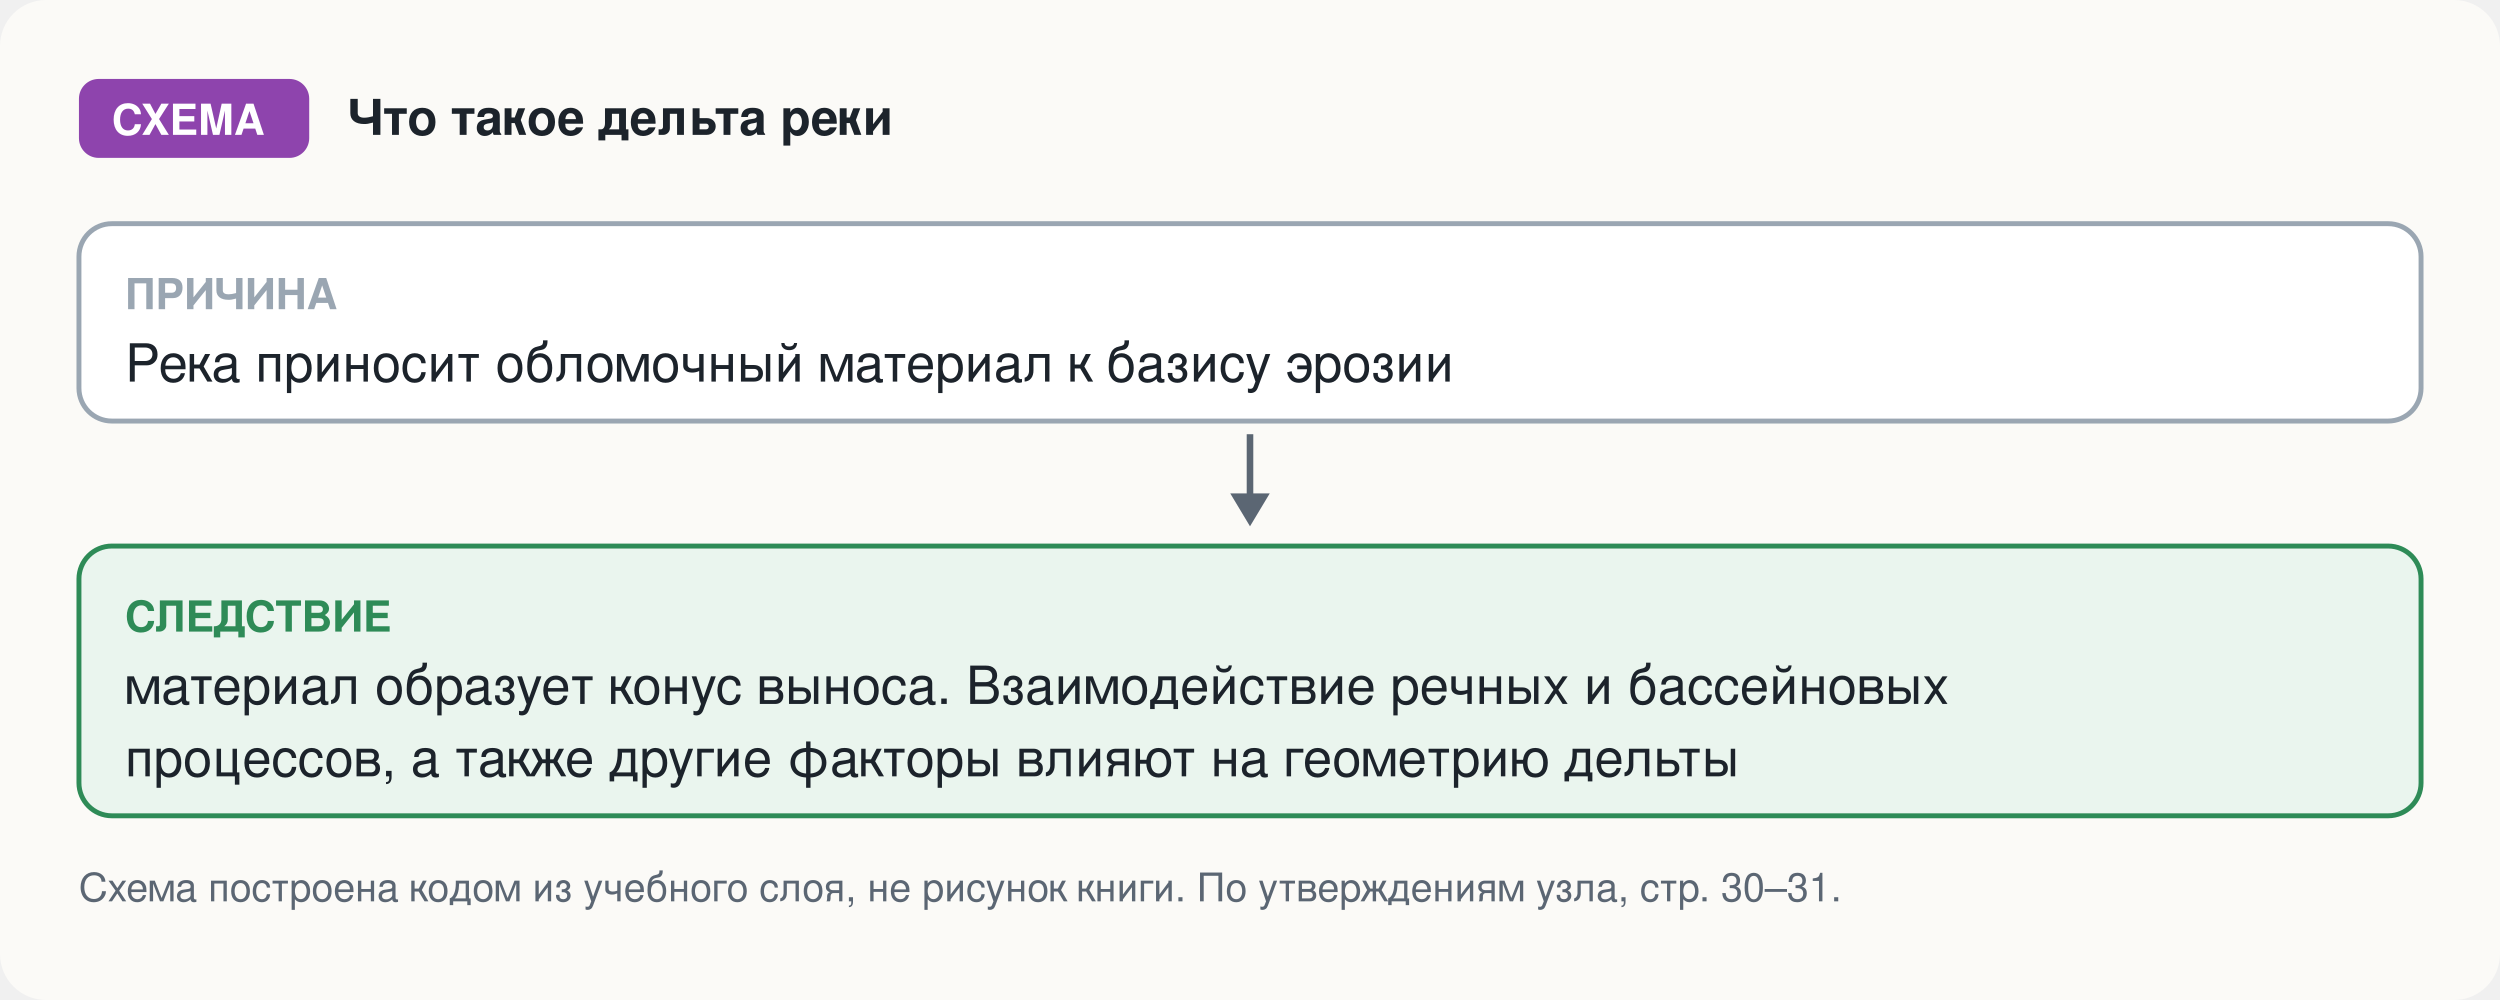
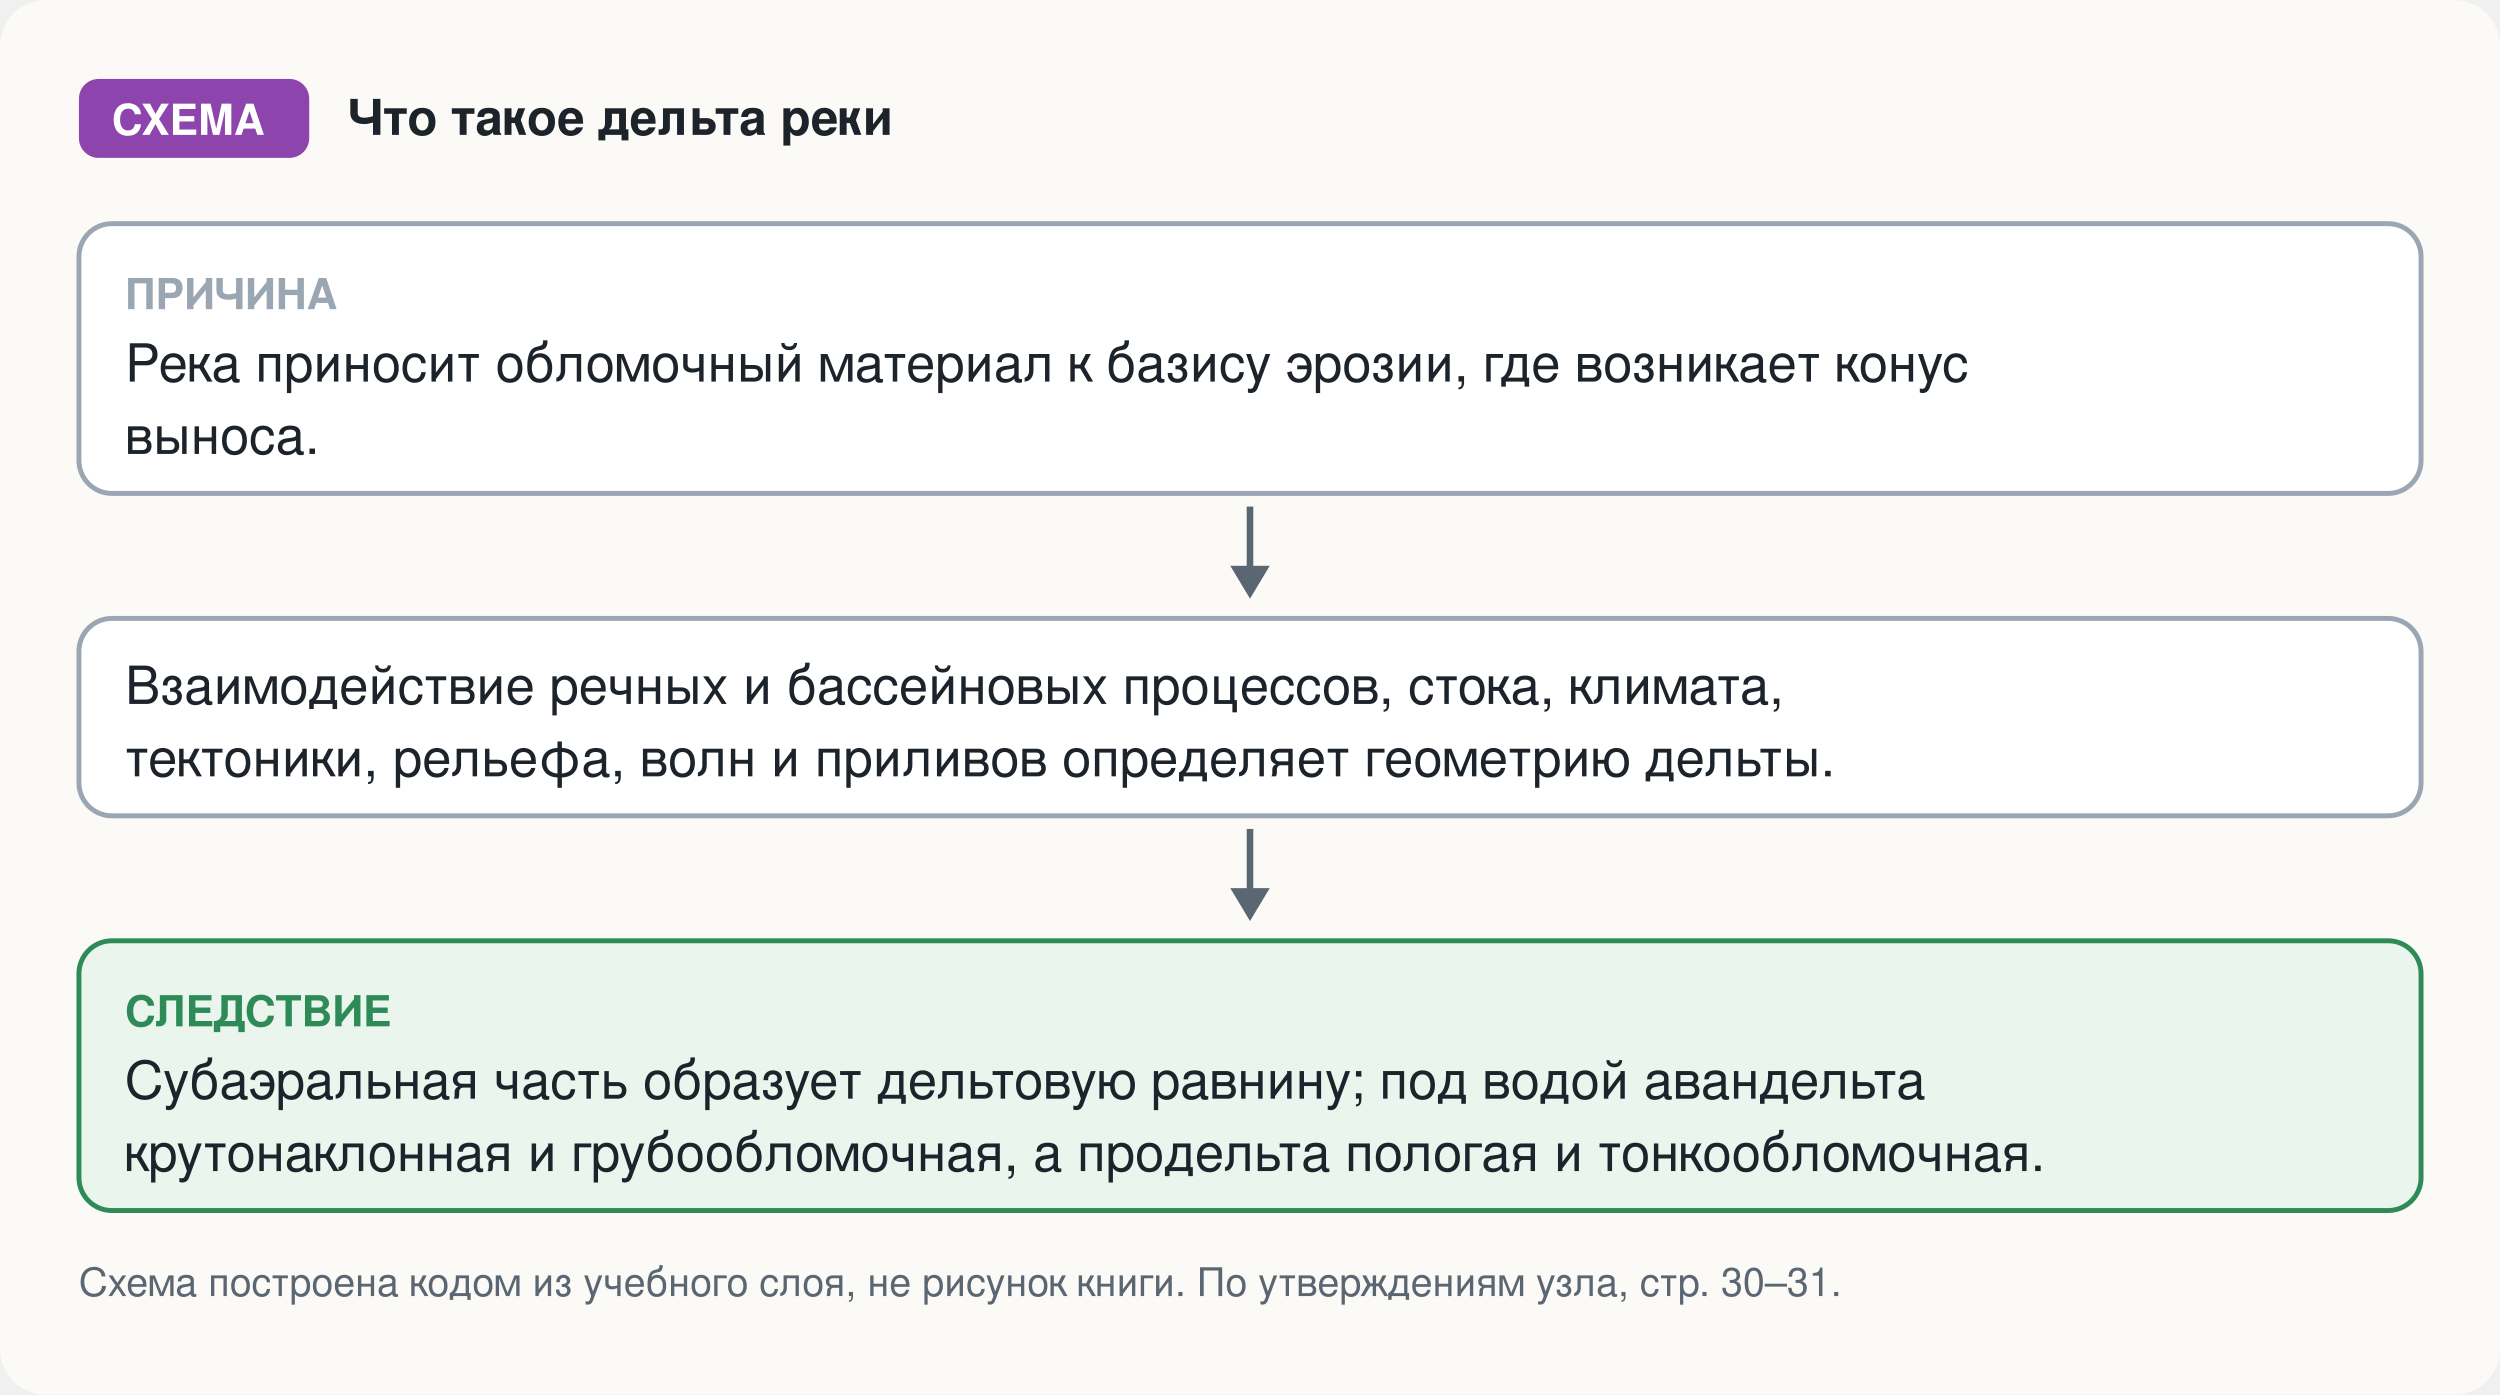
- <svg xmlns="http://www.w3.org/2000/svg" viewBox="0 0 760 304" width="760" height="304" role="img">
-   <rect x="0" y="0" width="760" height="304" rx="14" fill="#FBFAF7" />
+ <svg xmlns="http://www.w3.org/2000/svg" viewBox="0 0 760 424" width="760" height="424" role="img">
+   <rect x="0" y="0" width="760" height="424" rx="14" fill="#FBFAF7" />
  <rect x="24" y="24" width="70" height="24" rx="6" fill="#8E44AD" />
  <text x="34" y="41" font-size="13" font-weight="700" fill="#fff" font-family="Segoe UI, -apple-system, Helvetica, Arial, sans-serif">СХЕМА</text>
  <text x="106" y="41" font-size="15" font-weight="700" fill="#1C232B" font-family="Segoe UI, -apple-system, Helvetica, Arial, sans-serif">Что такое дельта реки</text>
-   <rect x="24" y="68" width="712" height="60" rx="10" fill="#FFFFFF" stroke="#9AA6B2" stroke-width="1.5" />
+   <rect x="24" y="68" width="712" height="82" rx="10" fill="#FFFFFF" stroke="#9AA6B2" stroke-width="1.5" />
  <text x="38" y="94" font-size="13" font-weight="700" fill="#9AA6B2" text-anchor="start" font-family="Segoe UI, -apple-system, Helvetica, Arial, sans-serif">ПРИЧИНА</text>
-   <text x="38" y="116" font-size="16" font-weight="400" fill="#1C232B" text-anchor="start" font-family="Segoe UI, -apple-system, Helvetica, Arial, sans-serif">Река приносит обломочный материал к базису эрозии</text>
-   <line x1="380.0" y1="132" x2="380.0" y2="154" stroke="#5B6673" stroke-width="2" />
-   <polygon points="374.0,150 386.0,150 380.0,160" fill="#5B6673" />
-   <rect x="24" y="166" width="712" height="82" rx="10" fill="#EAF5EE" stroke="#2E8B57" stroke-width="1.5" />
-   <text x="38" y="192" font-size="13" font-weight="700" fill="#2E8B57" text-anchor="start" font-family="Segoe UI, -apple-system, Helvetica, Arial, sans-serif">СЛЕДСТВИЕ</text>
-   <text x="38" y="214" font-size="16" font-weight="400" fill="#1C232B" text-anchor="start" font-family="Segoe UI, -apple-system, Helvetica, Arial, sans-serif">материал образует конус выноса. Взаимодействие речных и бассейновых</text>
-   <text x="38" y="236" font-size="16" font-weight="400" fill="#1C232B" text-anchor="start" font-family="Segoe UI, -apple-system, Helvetica, Arial, sans-serif">процессов, а также другие факторы влияют на геометрию дельты</text>
-   <text x="24" y="274" font-size="12" font-weight="400" fill="#5B6673" text-anchor="start" font-family="Segoe UI, -apple-system, Helvetica, Arial, sans-serif">Схема построена кодом из учебного слоя, не рисунок книги. По утверждениям узла, стр. 30–31.</text>
+   <text x="38" y="116" font-size="16" font-weight="400" fill="#1C232B" text-anchor="start" font-family="Segoe UI, -apple-system, Helvetica, Arial, sans-serif">Река приносит обломочный материал к базису эрозии, где возникает конус</text>
+   <text x="38" y="138" font-size="16" font-weight="400" fill="#1C232B" text-anchor="start" font-family="Segoe UI, -apple-system, Helvetica, Arial, sans-serif">выноса.</text>
+   <line x1="380.0" y1="154" x2="380.0" y2="176" stroke="#5B6673" stroke-width="2" />
+   <polygon points="374.0,172 386.0,172 380.0,182" fill="#5B6673" />
+   <rect x="24" y="188" width="712" height="60" rx="10" fill="#FFFFFF" stroke="#9AA6B2" stroke-width="1.5" />
+   <text x="38" y="214" font-size="16" font-weight="400" fill="#1C232B" text-anchor="start" font-family="Segoe UI, -apple-system, Helvetica, Arial, sans-serif">Взаимодействие речных и бассейновых процессов, стока, климата,</text>
+   <text x="38" y="236" font-size="16" font-weight="400" fill="#1C232B" text-anchor="start" font-family="Segoe UI, -apple-system, Helvetica, Arial, sans-serif">тектоники, рельефа, волн и приливов определяет геометрию дельты.</text>
+   <line x1="380.0" y1="252" x2="380.0" y2="274" stroke="#5B6673" stroke-width="2" />
+   <polygon points="374.0,270 386.0,270 380.0,280" fill="#5B6673" />
+   <rect x="24" y="286" width="712" height="82" rx="10" fill="#EAF5EE" stroke="#2E8B57" stroke-width="1.5" />
+   <text x="38" y="312" font-size="13" font-weight="700" fill="#2E8B57" text-anchor="start" font-family="Segoe UI, -apple-system, Helvetica, Arial, sans-serif">СЛЕДСТВИЕ</text>
+   <text x="38" y="334" font-size="16" font-weight="400" fill="#1C232B" text-anchor="start" font-family="Segoe UI, -apple-system, Helvetica, Arial, sans-serif">Субаэральная часть образует дельтовую равнину; под водой авандельта</text>
+   <text x="38" y="356" font-size="16" font-weight="400" fill="#1C232B" text-anchor="start" font-family="Segoe UI, -apple-system, Helvetica, Arial, sans-serif">крутонаклонная и грубообломочная, а продельта пологая и тонкообломочная.</text>
+   <text x="24" y="394" font-size="12" font-weight="400" fill="#5B6673" text-anchor="start" font-family="Segoe UI, -apple-system, Helvetica, Arial, sans-serif">Схема построена кодом из учебного слоя, не рисунок книги. По утверждениям узла, стр. 30–31.</text>
</svg>
